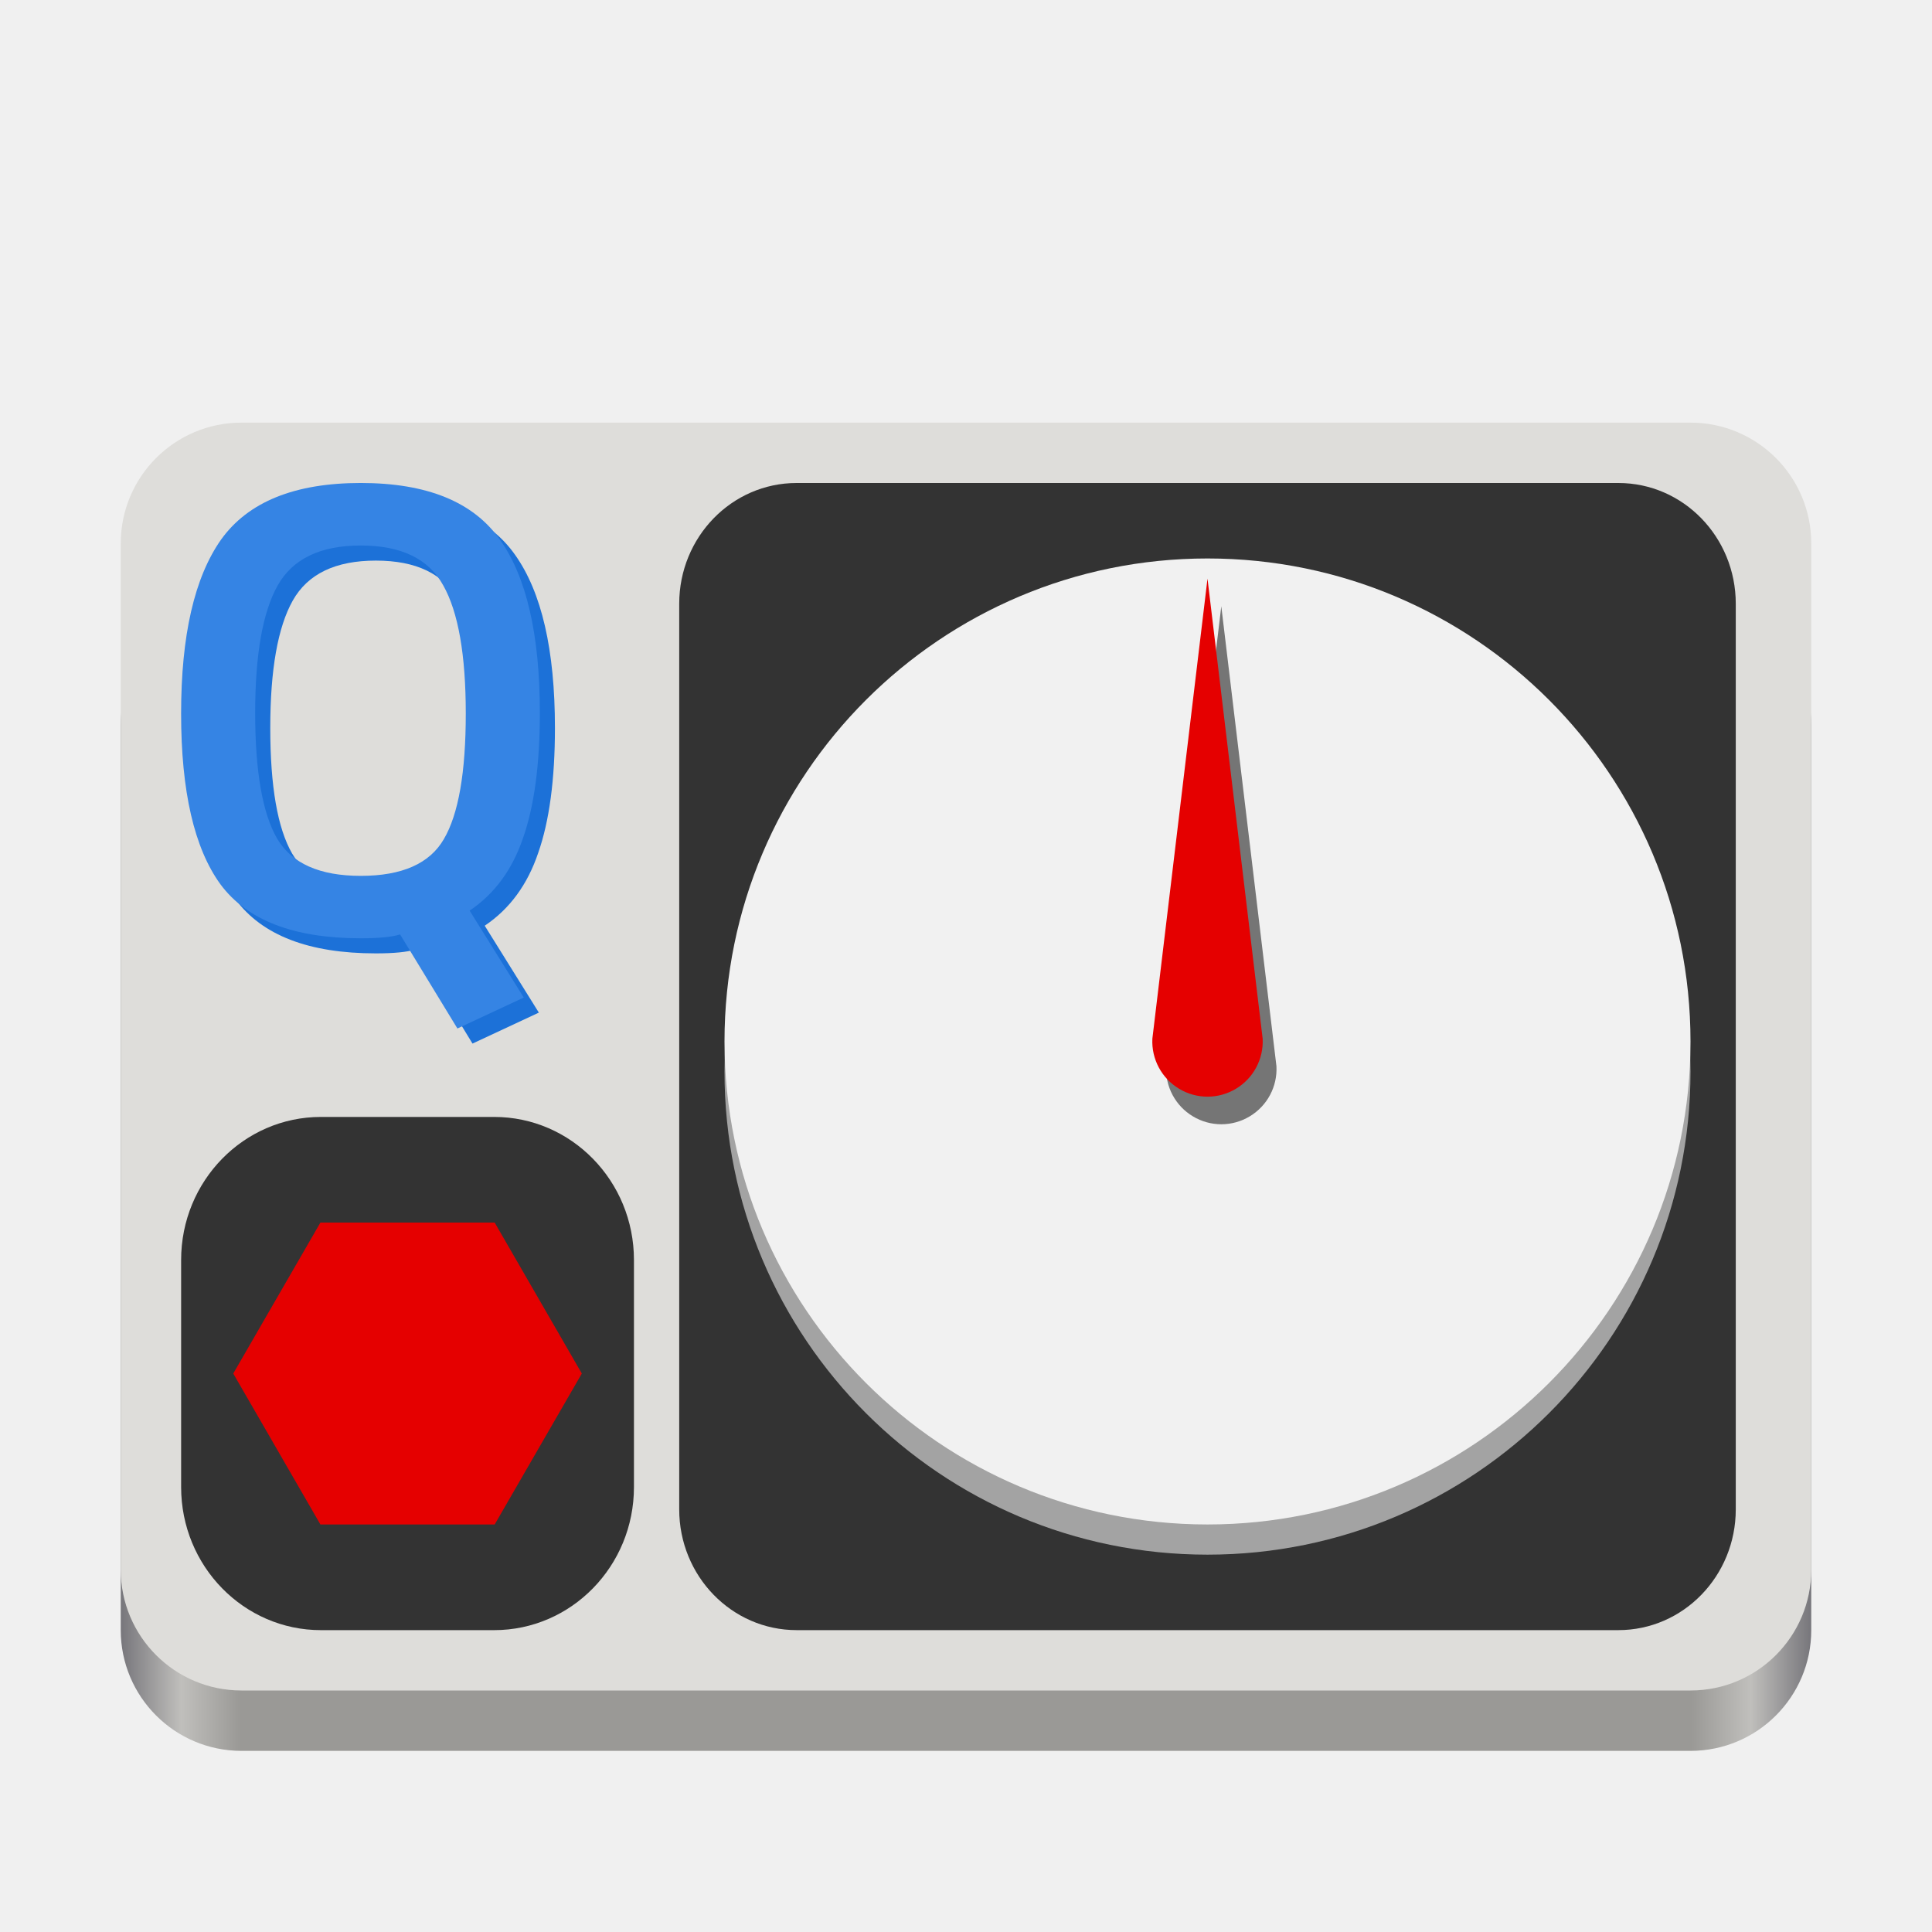
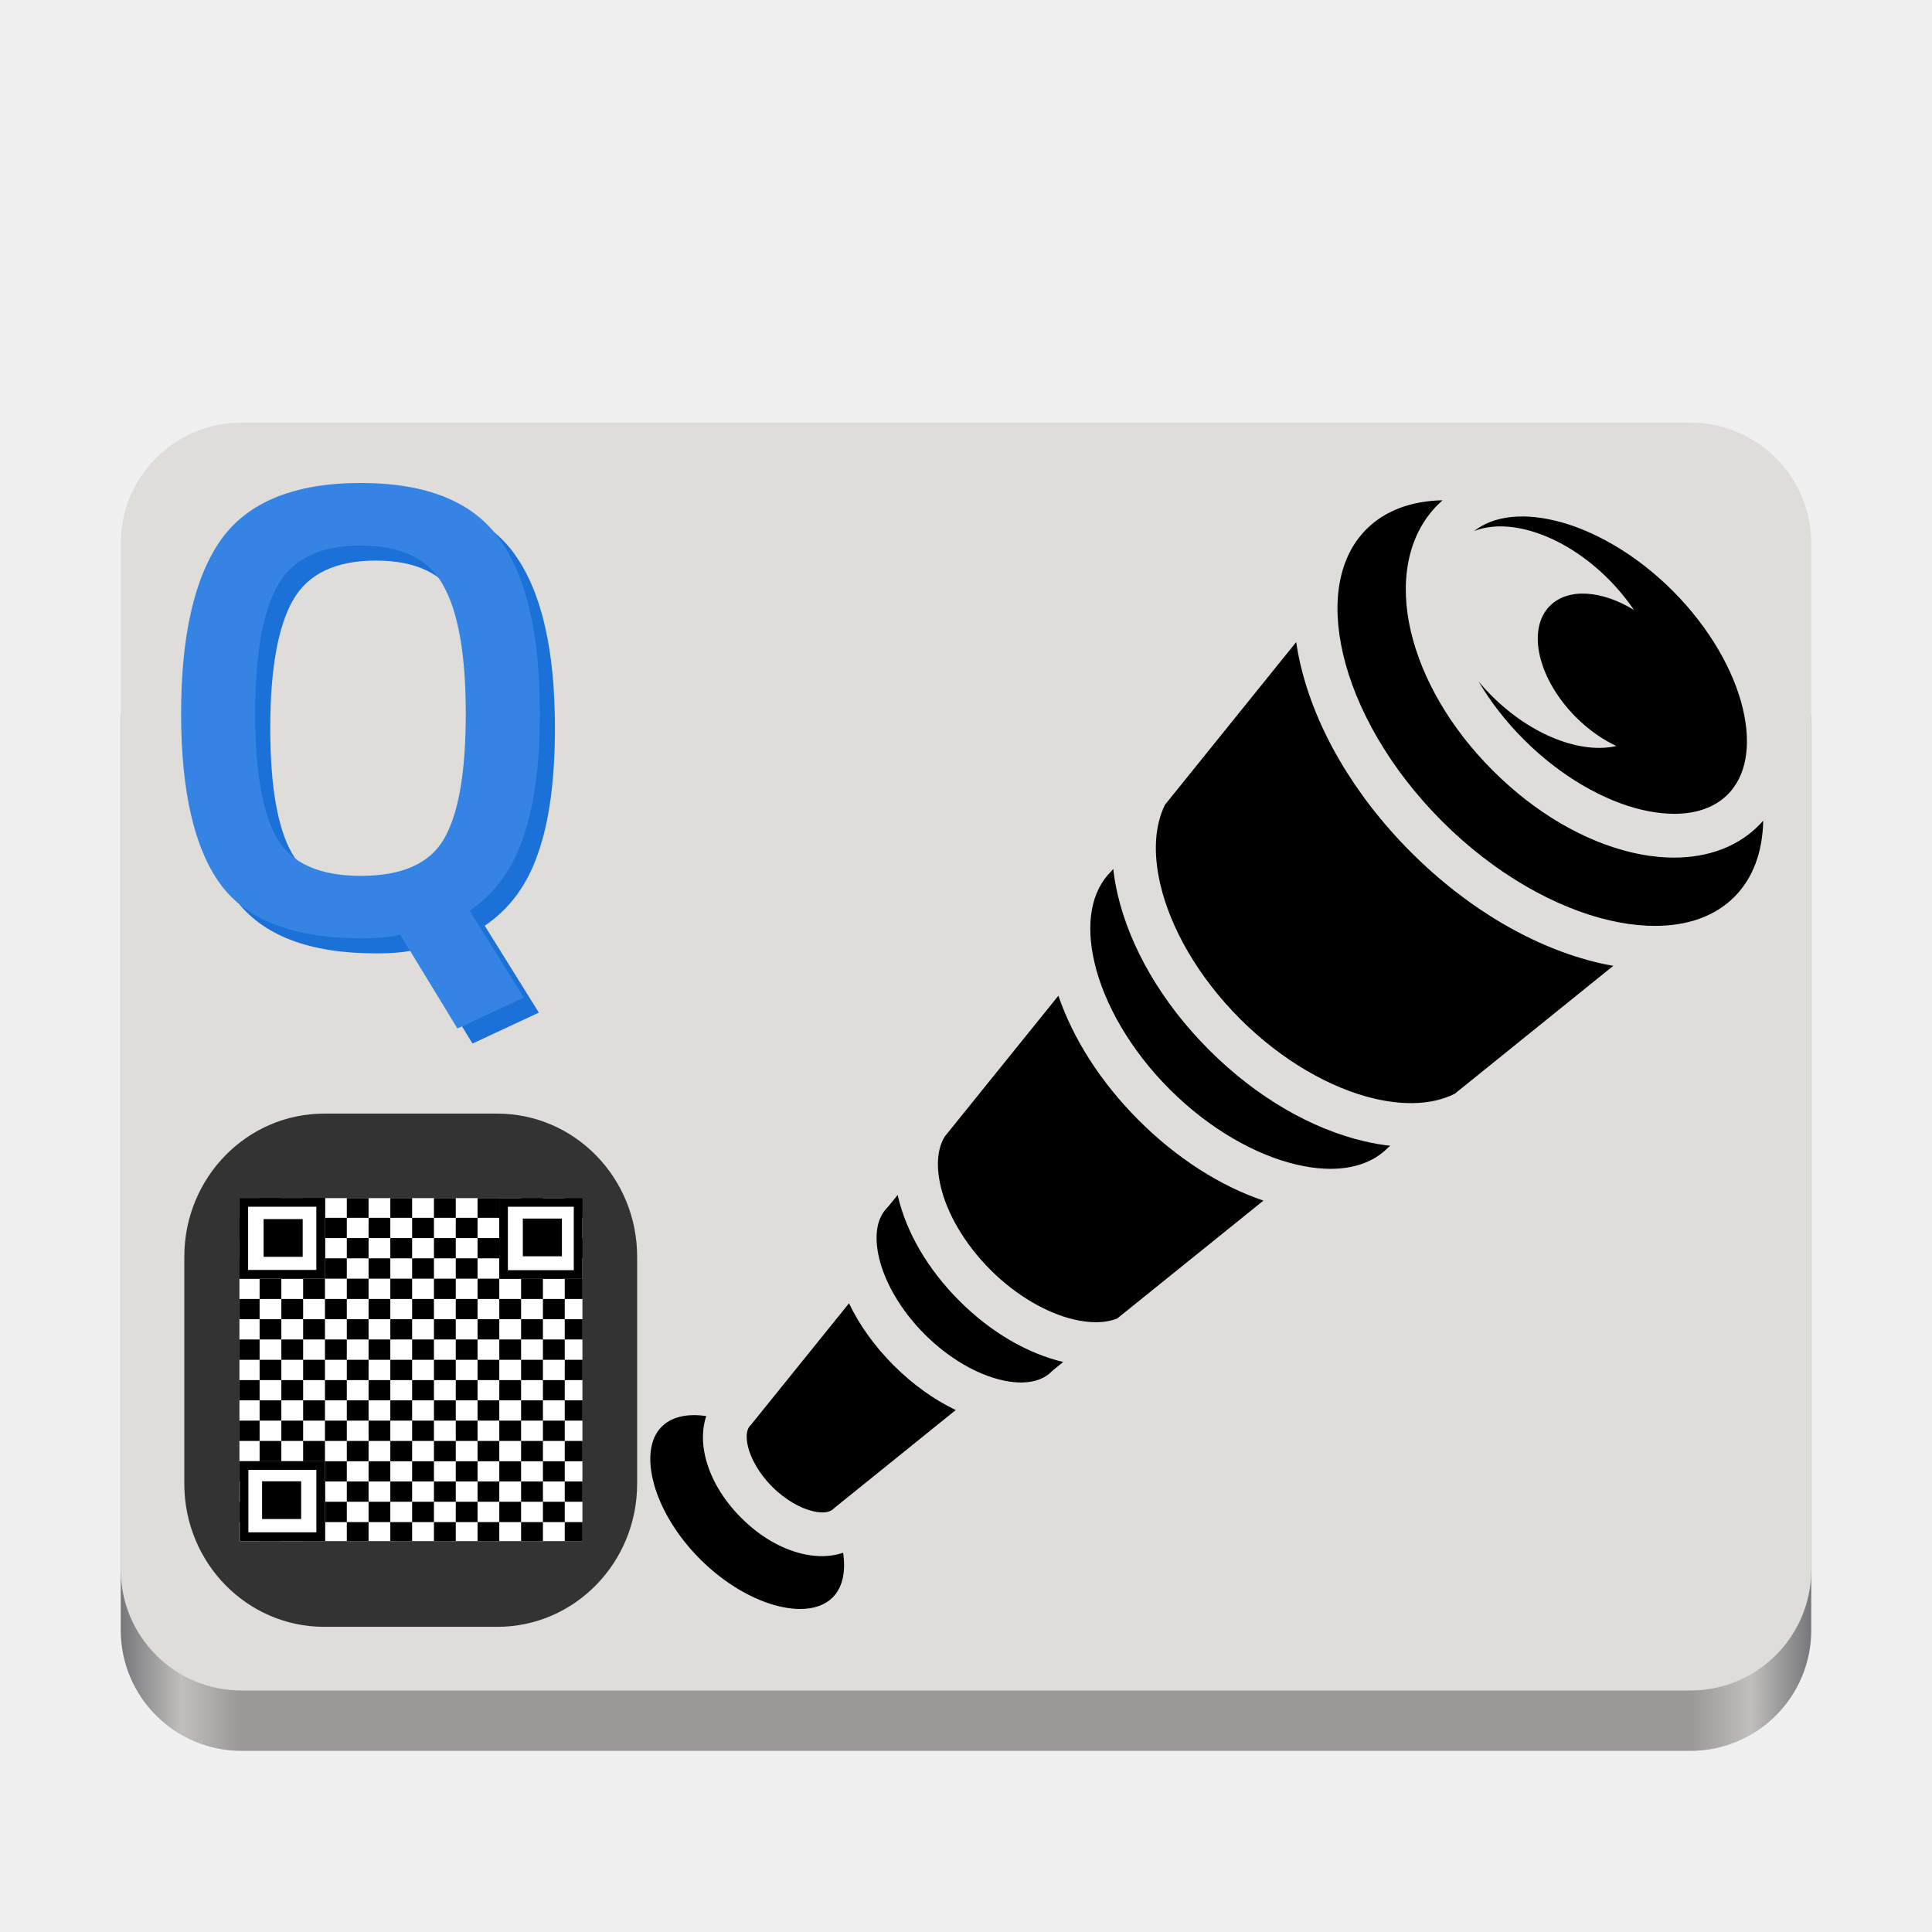
- <svg xmlns="http://www.w3.org/2000/svg" height="128px" viewBox="0 0 128 128" width="128px">
+ <svg xmlns="http://www.w3.org/2000/svg" xmlns:xlink="http://www.w3.org/1999/xlink" height="128px" viewBox="0 0 128 128" width="128px" version="1.1" id="svg16" xml:space="preserve">
+   <defs id="defs16">
+     <pattern xlink:href="#Checkerboard" preserveAspectRatio="none" id="pattern31" patternTransform="matrix(1.444,0,0,1.344,-11.6821,-30.87012)" x="0" y="0" />
+     <pattern style="fill:#000000" patternUnits="userSpaceOnUse" width="2" height="2" patternTransform="translate(0,0) scale(10,10)" id="Checkerboard" preserveAspectRatio="xMidYMid">
+       <rect style="stroke:none" x="0" y="0" width="1" height="1" id="rect209" />
+       <rect style="stroke:none" x="1" y="1" width="1" height="1" id="rect211" />
+     </pattern>
+     <linearGradient id="swatch17">
+       <stop style="stop-color:#000000;stop-opacity:1;" offset="0" id="stop17" />
+     </linearGradient>
+   </defs>
  <linearGradient id="a" gradientUnits="userSpaceOnUse" x1="8" x2="120" y1="116" y2="116">
-     <stop offset="0" stop-color="#77767b" />
-     <stop offset="0.036" stop-color="#c0bfbc" />
-     <stop offset="0.071" stop-color="#9a9996" />
-     <stop offset="0.929" stop-color="#9a9996" />
-     <stop offset="0.964" stop-color="#c0bfbc" />
-     <stop offset="1" stop-color="#77767b" />
+     <stop offset="0" stop-color="#77767b" id="stop1" />
+     <stop offset="0.036" stop-color="#c0bfbc" id="stop2" />
+     <stop offset="0.071" stop-color="#9a9996" id="stop3" />
+     <stop offset="0.929" stop-color="#9a9996" id="stop4" />
+     <stop offset="0.964" stop-color="#c0bfbc" id="stop5" />
+     <stop offset="1" stop-color="#77767b" id="stop6" />
  </linearGradient>
-   <path d="m 16 40 h 96 c 4.418 0 8 3.582 8 8 v 60 c 0 4.418 -3.582 8 -8 8 h -96 c -4.418 0 -8 -3.582 -8 -8 v -60 c 0 -4.418 3.582 -8 8 -8 z m 0 0" fill="url(#a)" />
-   <path d="m 16 28 h 96 c 4.418 0 8 3.582 8 8 v 68 c 0 4.418 -3.582 8 -8 8 h -96 c -4.418 0 -8 -3.582 -8 -8 v -68 c 0 -4.418 3.582 -8 8 -8 z m 0 0" fill="#deddda" />
-   <path d="m 24.902 63.164 c -4.438 0 -7.535 -1.195 -9.301 -3.582 c -1.734 -2.391 -2.602 -6.16 -2.602 -11.309 c 0 -5.176 0.883 -9.016 2.645 -11.52 c 1.793 -2.504 4.879 -3.754 9.258 -3.754 c 4.383 0 7.453 1.25 9.219 3.754 c 1.762 2.477 2.645 6.301 2.645 11.477 c 0 3.414 -0.371 6.176 -1.109 8.277 c -0.711 2.105 -1.891 3.715 -3.543 4.824 l 3.586 5.758 l -4.395 2.051 l -3.797 -6.23 c -0.543 0.168 -1.41 0.254 -2.605 0.254 z m -5.547 -6.613 c 0.969 1.652 2.816 2.477 5.547 2.477 c 2.73 0 4.566 -0.812 5.504 -2.434 c 0.969 -1.648 1.453 -4.422 1.453 -8.32 c 0 -3.895 -0.5 -6.727 -1.492 -8.488 c -0.969 -1.766 -2.789 -2.645 -5.465 -2.645 c -2.672 0 -4.508 0.879 -5.504 2.645 c -0.992 1.762 -1.492 4.578 -1.492 8.445 c 0 3.871 0.484 6.645 1.449 8.32 z m 0 0" fill="#1c71d8" />
-   <path d="m 23.902 62.164 c -4.438 0 -7.535 -1.195 -9.301 -3.582 c -1.734 -2.391 -2.602 -6.16 -2.602 -11.309 c 0 -5.176 0.883 -9.016 2.645 -11.52 c 1.793 -2.504 4.879 -3.754 9.258 -3.754 c 4.383 0 7.453 1.25 9.219 3.754 c 1.762 2.477 2.645 6.301 2.645 11.477 c 0 3.414 -0.371 6.176 -1.109 8.277 c -0.711 2.105 -1.891 3.715 -3.543 4.824 l 3.586 5.758 l -4.395 2.051 l -3.797 -6.23 c -0.543 0.168 -1.41 0.254 -2.605 0.254 z m -5.547 -6.613 c 0.969 1.652 2.816 2.477 5.547 2.477 c 2.73 0 4.566 -0.812 5.504 -2.434 c 0.969 -1.648 1.453 -4.422 1.453 -8.32 c 0 -3.895 -0.5 -6.727 -1.492 -8.488 c -0.969 -1.766 -2.789 -2.645 -5.465 -2.645 c -2.672 0 -4.508 0.879 -5.504 2.645 c -0.992 1.762 -1.492 4.578 -1.492 8.445 c 0 3.871 0.484 6.645 1.449 8.32 z m 0 0" fill="#3584e4" />
-   <path d="m 52.777 32 h 54.445 c 4.297 0 7.777 3.582 7.777 8 v 60 c 0 4.418 -3.48 8 -7.777 8 h -54.445 c -4.297 0 -7.777 -3.582 -7.777 -8 v -60 c 0 -4.418 3.48 -8 7.777 -8 z m 0 0" fill="#333333" />
-   <path d="m 112 71 c 0 17.672 -14.328 32 -32 32 s -32 -14.328 -32 -32 s 14.328 -32 32 -32 s 32 14.328 32 32 z m 0 0" fill="#a3a3a3" />
-   <path d="m 112 69 c 0 17.672 -14.328 32 -32 32 s -32 -14.328 -32 -32 s 14.328 -32 32 -32 s 32 14.328 32 32 z m 0 0" fill="#f1f1f1" />
-   <path d="m 80.914 40.168 l -3.652 30.473 c -0.07 1.348 0.609 2.625 1.77 3.32 c 1.16 0.699 2.609 0.699 3.766 0 c 1.16 -0.695 1.84 -1.973 1.77 -3.32 z m 0 0" fill-opacity="0.514" />
-   <path d="m 80 38.336 l -3.652 30.477 c -0.07 1.348 0.609 2.625 1.77 3.32 c 1.16 0.699 2.609 0.699 3.766 0 c 1.16 -0.695 1.84 -1.973 1.77 -3.32 z m 0 0" fill="#e50000" />
-   <path d="m 21.262 74 h 11.477 c 5.113 0 9.262 4.242 9.262 9.477 v 15.047 c 0 5.234 -4.148 9.477 -9.262 9.477 h -11.477 c -5.113 0 -9.262 -4.242 -9.262 -9.477 v -15.047 c 0 -5.234 4.148 -9.477 9.262 -9.477 z m 0 0" fill="#333333" />
-   <path d="m 38.547 91 l -5.773 10 h -11.547 l -5.773 -10 l 5.773 -10 h 11.547 z m 0 0" fill="#e50000" />
+   <path d="m 16 40 h 96 c 4.418 0 8 3.582 8 8 v 60 c 0 4.418 -3.582 8 -8 8 h -96 c -4.418 0 -8 -3.582 -8 -8 v -60 c 0 -4.418 3.582 -8 8 -8 z m 0 0" fill="url(#a)" id="path6" />
+   <path d="m 16 28 h 96 c 4.418 0 8 3.582 8 8 v 68 c 0 4.418 -3.582 8 -8 8 h -96 c -4.418 0 -8 -3.582 -8 -8 v -68 c 0 -4.418 3.582 -8 8 -8 z m 0 0" fill="#deddda" id="path7" />
+   <path d="m 24.902 63.164 c -4.438 0 -7.535 -1.195 -9.301 -3.582 c -1.734 -2.391 -2.602 -6.16 -2.602 -11.309 c 0 -5.176 0.883 -9.016 2.645 -11.52 c 1.793 -2.504 4.879 -3.754 9.258 -3.754 c 4.383 0 7.453 1.25 9.219 3.754 c 1.762 2.477 2.645 6.301 2.645 11.477 c 0 3.414 -0.371 6.176 -1.109 8.277 c -0.711 2.105 -1.891 3.715 -3.543 4.824 l 3.586 5.758 l -4.395 2.051 l -3.797 -6.23 c -0.543 0.168 -1.41 0.254 -2.605 0.254 z m -5.547 -6.613 c 0.969 1.652 2.816 2.477 5.547 2.477 c 2.73 0 4.566 -0.812 5.504 -2.434 c 0.969 -1.648 1.453 -4.422 1.453 -8.32 c 0 -3.895 -0.5 -6.727 -1.492 -8.488 c -0.969 -1.766 -2.789 -2.645 -5.465 -2.645 c -2.672 0 -4.508 0.879 -5.504 2.645 c -0.992 1.762 -1.492 4.578 -1.492 8.445 c 0 3.871 0.484 6.645 1.449 8.32 z m 0 0" fill="#1c71d8" id="path8" />
+   <path d="m 23.902 62.164 c -4.438 0 -7.535 -1.195 -9.301 -3.582 c -1.734 -2.391 -2.602 -6.16 -2.602 -11.309 c 0 -5.176 0.883 -9.016 2.645 -11.52 c 1.793 -2.504 4.879 -3.754 9.258 -3.754 c 4.383 0 7.453 1.25 9.219 3.754 c 1.762 2.477 2.645 6.301 2.645 11.477 c 0 3.414 -0.371 6.176 -1.109 8.277 c -0.711 2.105 -1.891 3.715 -3.543 4.824 l 3.586 5.758 l -4.395 2.051 l -3.797 -6.23 c -0.543 0.168 -1.41 0.254 -2.605 0.254 z m -5.547 -6.613 c 0.969 1.652 2.816 2.477 5.547 2.477 c 2.73 0 4.566 -0.812 5.504 -2.434 c 0.969 -1.648 1.453 -4.422 1.453 -8.32 c 0 -3.895 -0.5 -6.727 -1.492 -8.488 c -0.969 -1.766 -2.789 -2.645 -5.465 -2.645 c -2.672 0 -4.508 0.879 -5.504 2.645 c -0.992 1.762 -1.492 4.578 -1.492 8.445 c 0 3.871 0.484 6.645 1.449 8.32 z m 0 0" fill="#3584e4" id="path9" />
+   <path d="m 21.473,73.78 h 11.477 c 5.113,0 9.262,4.242 9.262,9.477 v 15.047 c 0,5.234 -4.148,9.477 -9.262,9.477 H 21.473 c -5.113,0 -9.262,-4.242 -9.262,-9.477 V 83.257 c 0,-5.234 4.148,-9.477 9.262,-9.477 z m 0,0" fill="#333333" id="path15" />
+   <path fill="#000000" d="m 52.971,106.6 c -0.064,-0.003 -0.128,-0.004 -0.194,-0.005 -0.354,-0.018 -0.738,-0.074 -1.147,-0.17 -1.638,-0.384 -3.571,-1.451 -5.245,-3.126 -1.674,-1.674 -2.742,-3.607 -3.126,-5.246 -0.384,-1.638 -0.115,-2.836 0.583,-3.534 0.611,-0.611 1.607,-0.897 2.946,-0.7 -0.283,0.855 -0.273,1.803 -0.063,2.688 0.339,1.43 1.167,2.839 2.382,4.054 1.216,1.216 2.619,2.043 4.049,2.382 0.358,0.085 0.73,0.136 1.099,0.151 0.547,0.021 1.092,-0.048 1.604,-0.219 0.202,1.348 -0.081,2.346 -0.695,2.961 -0.491,0.491 -1.228,0.773 -2.192,0.763 z m 1.546,-6.398 c -0.052,0.003 -0.108,-0.004 -0.165,-0.005 -0.152,-0.009 -0.324,-0.036 -0.52,-0.083 -0.787,-0.187 -1.795,-0.736 -2.669,-1.609 -0.874,-0.874 -1.423,-1.882 -1.609,-2.669 -0.187,-0.786 -0.039,-1.201 0.16,-1.4 l 0.053,-0.053 0.049,-0.063 6.432,-7.973 c 0.688,1.435 1.687,2.84 2.96,4.113 1.273,1.273 2.678,2.272 4.113,2.96 l -7.972,6.431 -0.063,0.049 -0.053,0.053 c -0.131,0.131 -0.354,0.241 -0.715,0.248 z m 13.257,-8.61 c -0.119,0.003 -0.243,0.002 -0.37,-0.005 -0.337,-0.018 -0.706,-0.072 -1.099,-0.166 -1.57,-0.372 -3.429,-1.407 -5.041,-3.019 -1.612,-1.612 -2.646,-3.471 -3.019,-5.041 -0.372,-1.57 -0.113,-2.702 0.544,-3.359 l 0.053,-0.058 0.049,-0.058 0.583,-0.72 c 0.007,0.032 0.012,0.065 0.019,0.097 0.556,2.375 1.959,4.812 4.064,6.918 2.095,2.095 4.519,3.493 6.884,4.054 l -0.661,0.535 -0.058,0.053 -0.058,0.053 c -0.432,0.432 -1.062,0.692 -1.891,0.715 z m 4.851,-3.991 c -0.45,0.002 -0.947,-0.058 -1.487,-0.185 -1.73,-0.405 -3.762,-1.53 -5.523,-3.291 -1.761,-1.761 -2.886,-3.792 -3.291,-5.523 -0.329,-1.406 -0.205,-2.517 0.258,-3.286 l 0.015,-0.024 7.525,-9.325 c 0.967,2.839 2.784,5.715 5.323,8.255 2.541,2.54 5.419,4.356 8.26,5.323 l -9.684,7.807 c -0.398,0.158 -0.865,0.246 -1.395,0.248 z M 88.065,77.436 c -0.108,-0.001 -0.219,-0.004 -0.33,-0.009 -0.593,-0.029 -1.221,-0.124 -1.886,-0.282 -2.66,-0.631 -5.712,-2.334 -8.352,-4.973 -2.639,-2.639 -4.342,-5.691 -4.973,-8.352 -0.631,-2.66 -0.215,-4.782 1.08,-6.077 l 0.053,-0.054 0.049,-0.063 0.048,-0.063 c 0.062,0.567 0.163,1.138 0.297,1.711 0.817,3.486 2.902,7.136 6.053,10.287 3.151,3.151 6.801,5.236 10.287,6.052 0.576,0.135 1.151,0.235 1.721,0.297 l -0.068,0.054 -0.063,0.049 -0.053,0.054 c -0.91,0.91 -2.232,1.387 -3.86,1.371 z m 5.479,-4.351 c -0.77,0.005 -1.606,-0.093 -2.494,-0.301 -2.841,-0.666 -6.085,-2.473 -8.892,-5.28 -2.806,-2.806 -4.614,-6.051 -5.279,-8.891 -0.496,-2.118 -0.37,-3.933 0.306,-5.299 l 8.692,-10.777 c 0.072,0.495 0.165,0.992 0.282,1.492 0.983,4.197 3.51,8.619 7.331,12.44 3.821,3.821 8.239,6.343 12.436,7.326 0.32,0.075 0.639,0.138 0.958,0.194 l -10.505,8.478 h -0.005 c -0.798,0.401 -1.751,0.61 -2.829,0.618 z M 109.582,61.34 c -0.147,-8.54e-4 -0.297,-0.002 -0.447,-0.009 -0.804,-0.037 -1.655,-0.157 -2.543,-0.365 -3.552,-0.832 -7.574,-3.077 -11.05,-6.553 -3.476,-3.476 -5.721,-7.498 -6.553,-11.05 -0.832,-3.552 -0.275,-6.487 1.541,-8.303 1.223,-1.223 2.955,-1.874 5.041,-1.915 -0.106,0.094 -0.209,0.191 -0.311,0.292 -2.092,2.093 -2.524,5.248 -1.789,8.386 0.735,3.138 2.607,6.403 5.43,9.227 2.824,2.823 6.094,4.7 9.232,5.435 0.785,0.184 1.569,0.295 2.339,0.326 2.309,0.091 4.473,-0.545 6.043,-2.115 0.105,-0.105 0.205,-0.211 0.302,-0.321 -0.038,2.091 -0.691,3.826 -1.915,5.051 -1.277,1.277 -3.108,1.929 -5.318,1.915 z m 1.288,-7.423 c -0.101,-8.5e-4 -0.202,-0.005 -0.306,-0.01 -0.554,-0.026 -1.147,-0.107 -1.77,-0.253 -2.493,-0.584 -5.358,-2.178 -7.836,-4.657 -1.217,-1.217 -2.219,-2.526 -2.995,-3.84 0.264,0.315 0.545,0.623 0.846,0.924 2.646,2.646 5.931,3.883 8.279,3.345 -0.914,-0.43 -1.836,-1.068 -2.669,-1.901 -2.519,-2.519 -3.293,-5.827 -1.731,-7.389 1.203,-1.203 3.446,-1.025 5.561,0.272 -0.478,-0.711 -1.05,-1.405 -1.706,-2.061 -2.88,-2.88 -6.514,-4.094 -8.877,-3.165 1.216,-0.95 3.052,-1.23 5.313,-0.7 2.493,0.584 5.358,2.178 7.837,4.657 2.479,2.479 4.073,5.344 4.658,7.837 0.584,2.493 0.186,4.466 -1.011,5.663 -0.842,0.842 -2.072,1.29 -3.593,1.279 z" id="path1" style="stroke-width:0.156;fill:#000000;fill-opacity:1;stroke-dasharray:none" />
+   <rect style="fill:#ffffff;fill-opacity:1" id="rect16" width="22.724" height="22.724" x="15.863" y="79.379" />
+   <rect style="fill:url(#pattern31);fill-opacity:1;fill-rule:nonzero;stroke:none;stroke-width:1.306;stroke-opacity:1" id="rect30" width="22.735" height="22.723" x="15.858" y="79.377" />
+   <rect style="fill:#ffffff;fill-opacity:1;fill-rule:nonzero;stroke:#000000;stroke-width:0.58;stroke-opacity:1" id="rect17" width="5.099" height="4.767" x="16.148" y="79.659" />
+   <rect style="fill:#ffffff;fill-opacity:1;fill-rule:nonzero;stroke:#000000;stroke-width:0.571;stroke-opacity:1" id="rect17-3" width="4.937" height="4.773" x="33.363" y="79.665" />
+   <rect style="fill:#ffffff;fill-opacity:1;fill-rule:nonzero;stroke:#000000;stroke-width:0.575;stroke-opacity:1" id="rect17-3-6" width="5.078" height="4.711" x="16.169" y="97.095" />
+   <rect style="fill:#000000;fill-opacity:1;fill-rule:nonzero;stroke:#000000;stroke-width:0.268;stroke-opacity:1" id="rect17-3-6-7" width="2.321" height="2.232" x="17.497" y="98.274" />
+   <rect style="fill:#000000;fill-opacity:1;fill-rule:nonzero;stroke:#000000;stroke-width:0.268;stroke-opacity:1" id="rect17-3-6-7-5" width="2.321" height="2.232" x="17.599" y="80.902" />
+   <rect style="fill:#000000;fill-opacity:1;fill-rule:nonzero;stroke:#000000;stroke-width:0.268;stroke-opacity:1" id="rect17-3-6-7-3" width="2.321" height="2.232" x="34.773" y="80.867" />
</svg>
